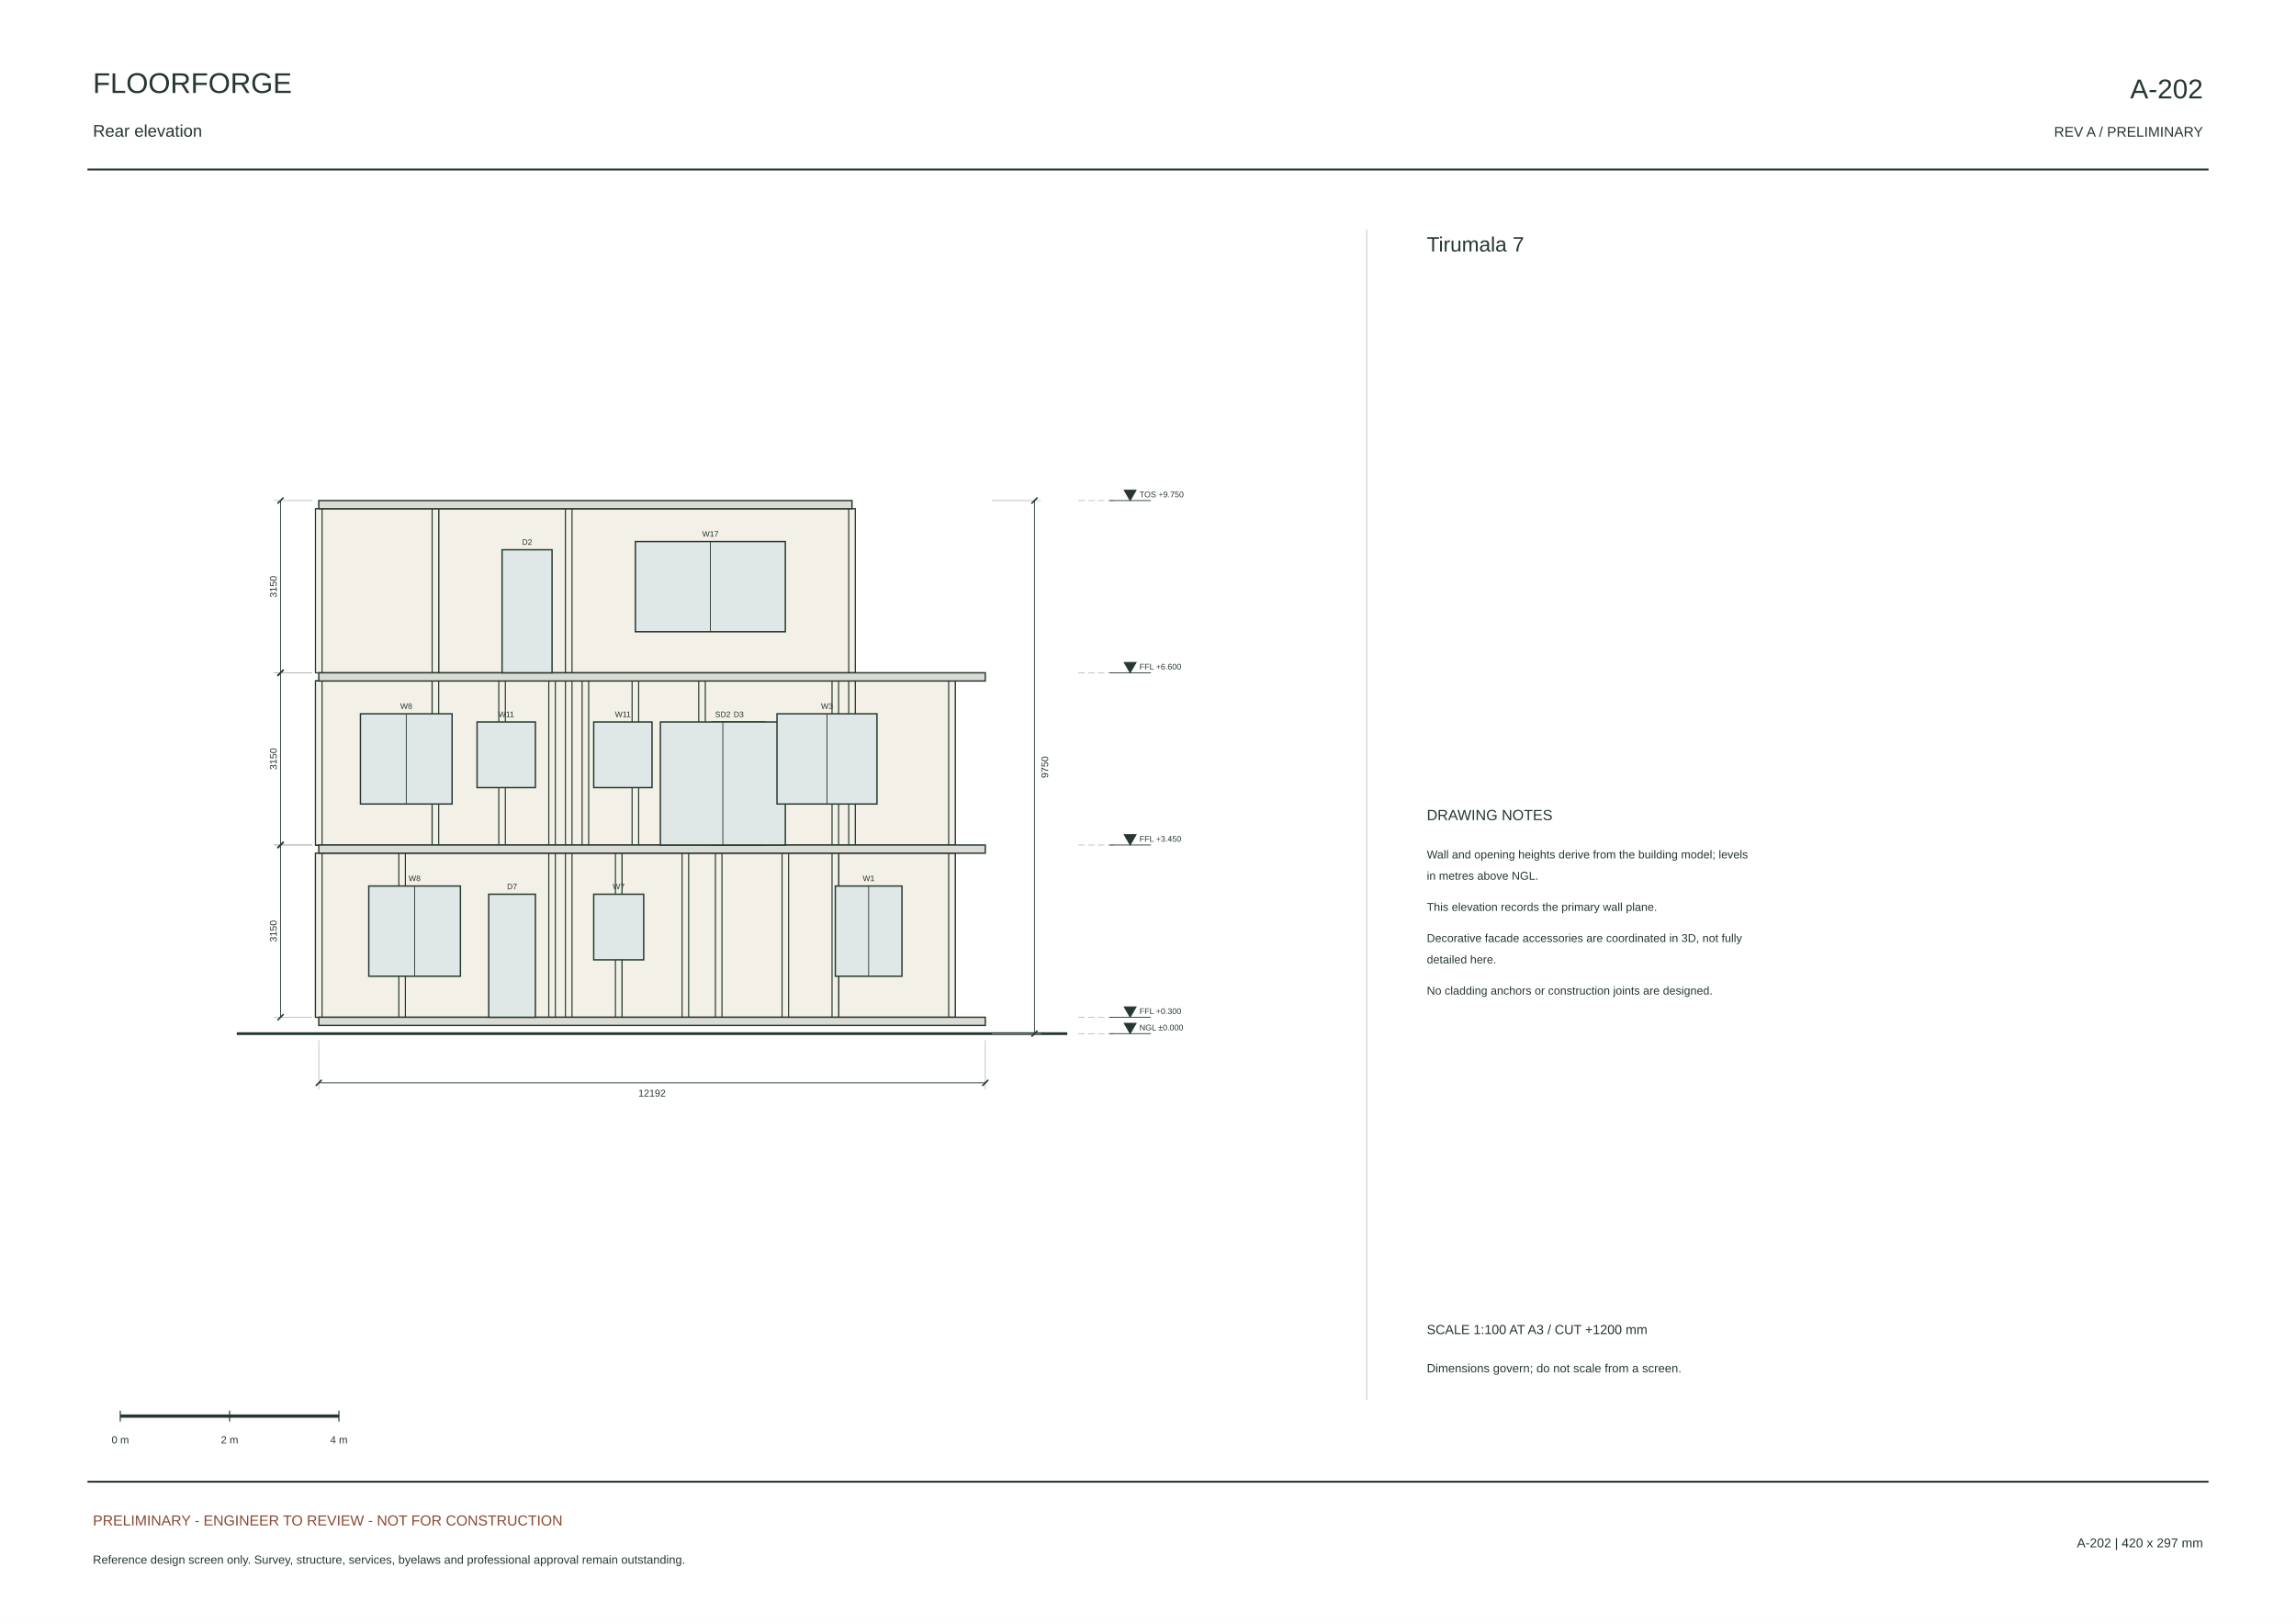
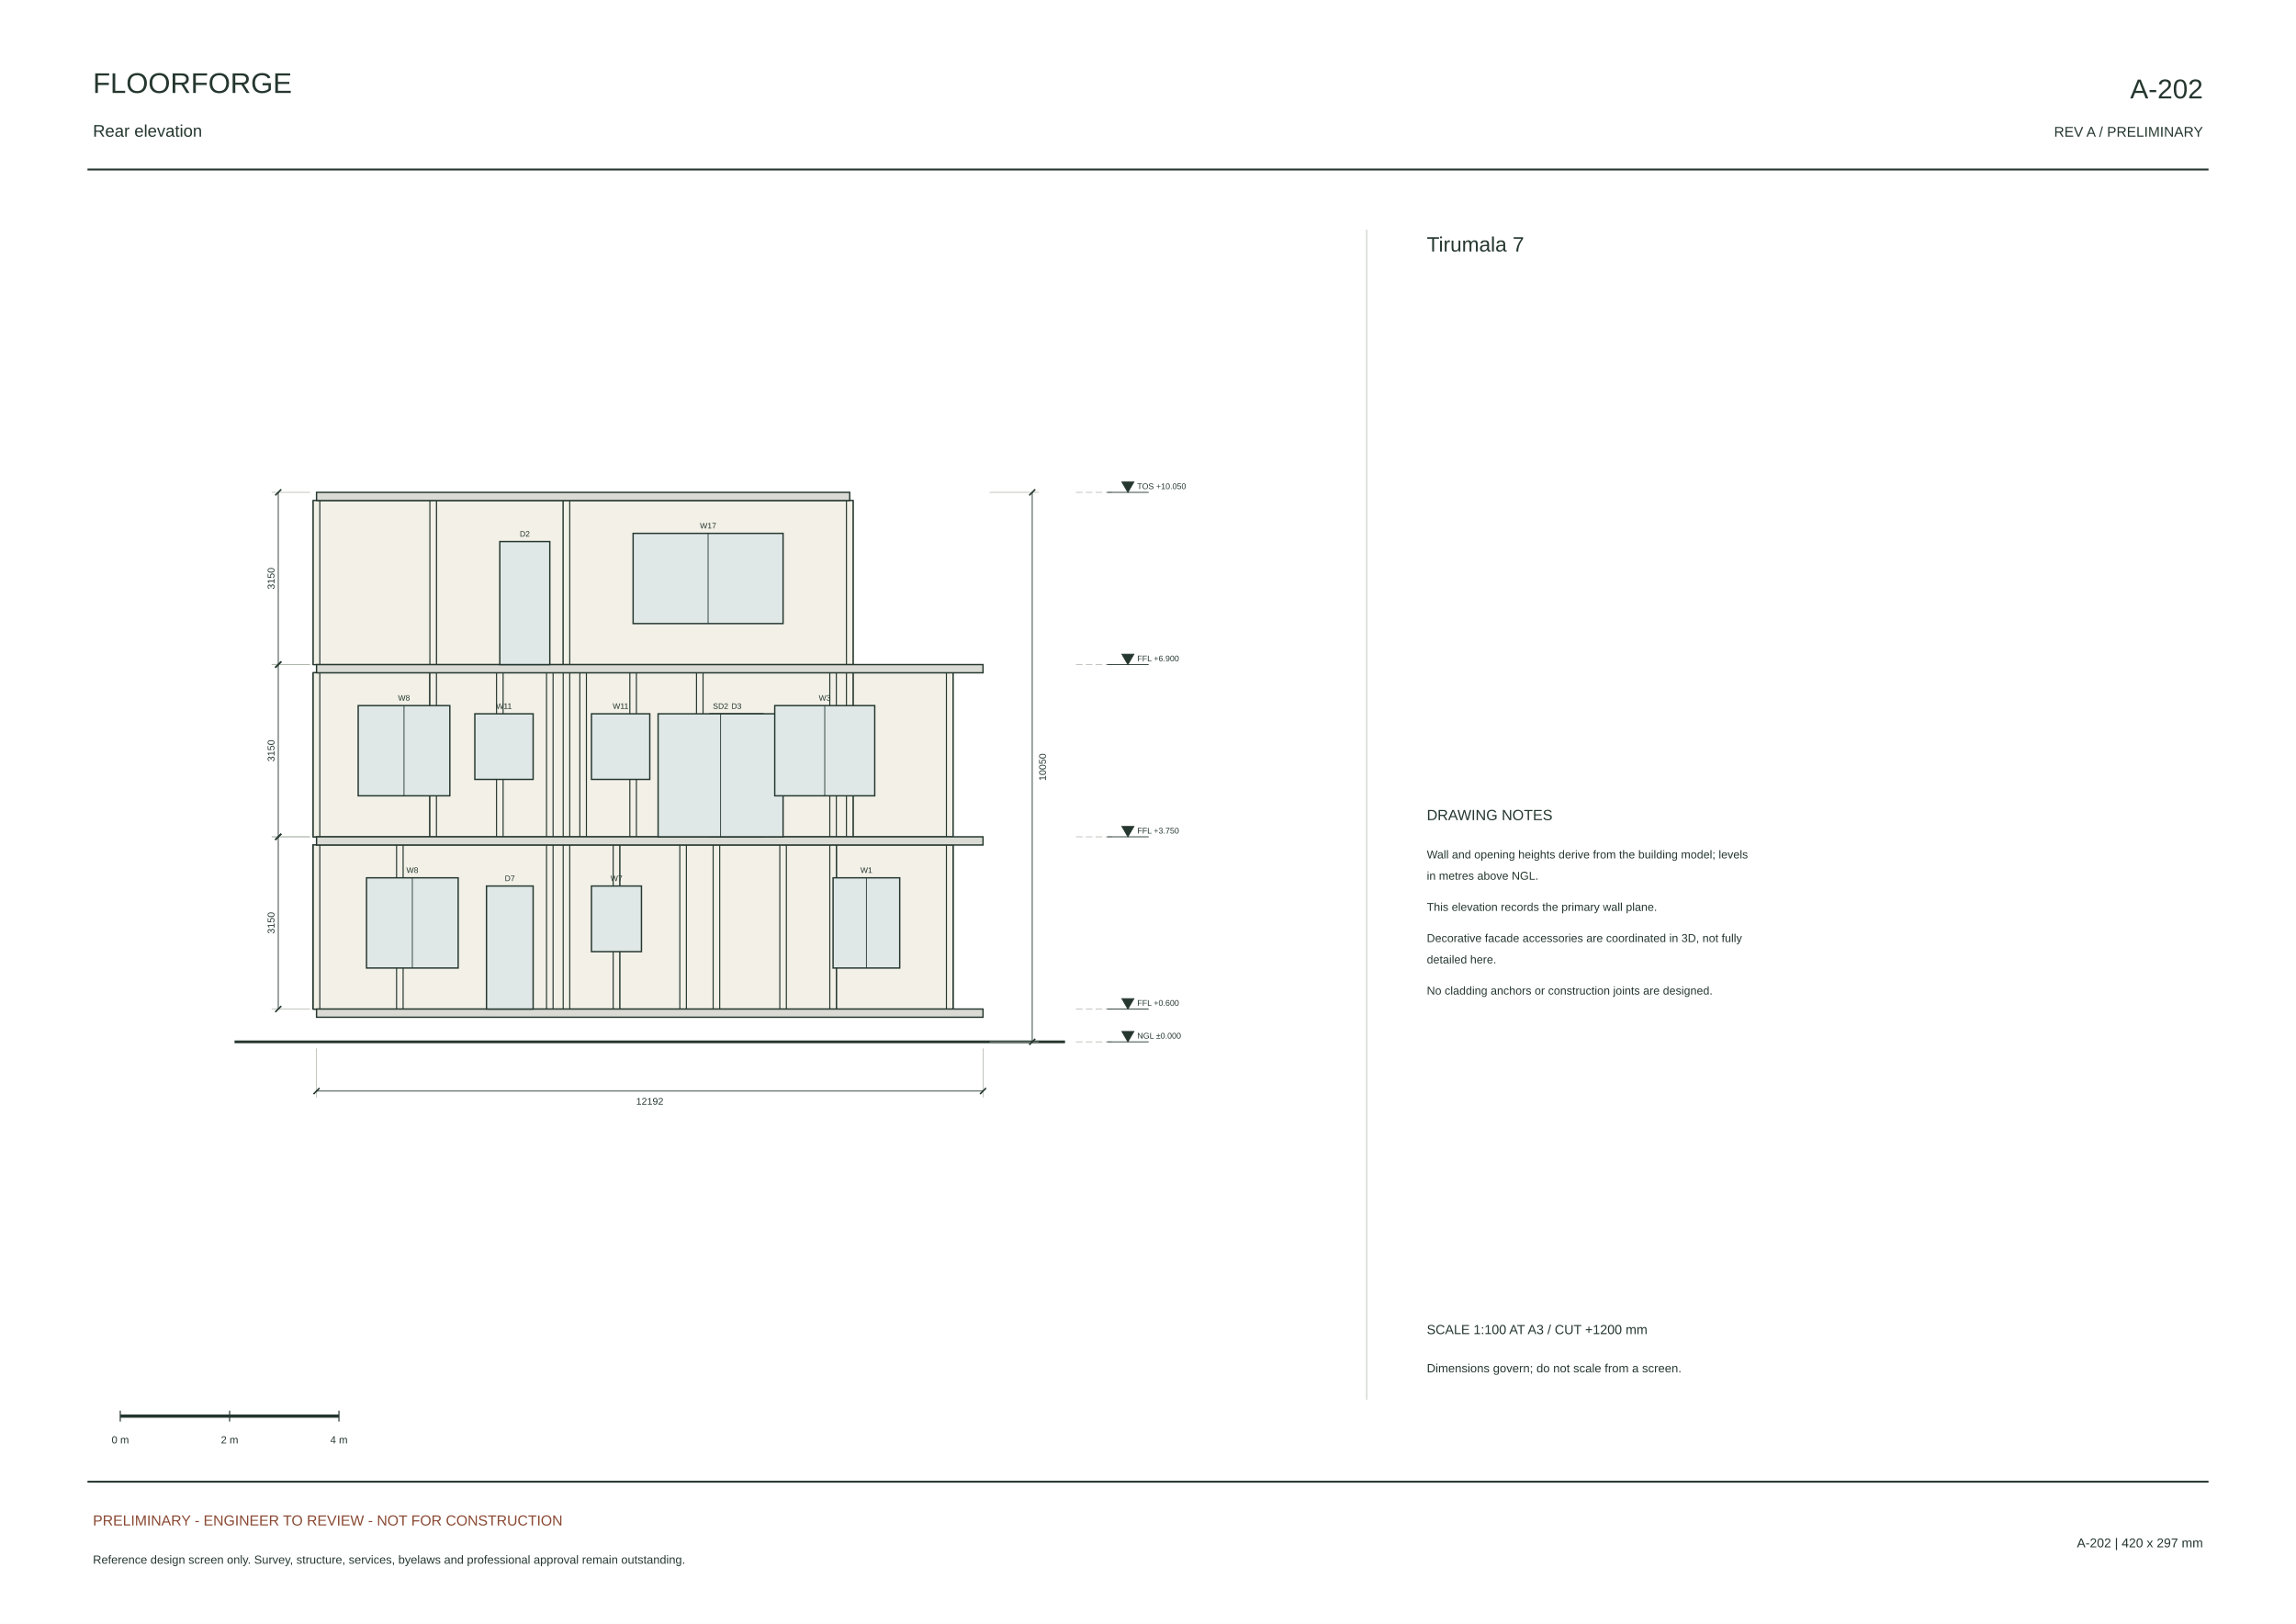
<svg xmlns="http://www.w3.org/2000/svg" width="420mm" height="297mm" viewBox="0 0 420 297">
  <rect width="420" height="297" fill="white" />
  <g font-family="Arial,Helvetica,sans-serif">
    <path d="M 16 31 H 404 M 16 271 H 404" stroke="#25372f" stroke-width=".35" />
    <text x="17" y="17" fill="#25372f" font-size="5.2" text-anchor="start">FLOORFORGE</text>
    <text x="17" y="25" fill="#25372f" font-size="3.1" text-anchor="start">Rear elevation</text>
    <text x="403" y="18" fill="#25372f" font-size="5" text-anchor="end">A-202</text>
    <text x="403" y="25" fill="#25372f" font-size="2.6" text-anchor="end">REV A / PRELIMINARY</text>
-     <polygon points="100.387,186.05 174.739,186.05 174.739,156.05 100.387,156.05" fill="#f2f0e7" stroke="#25372f" stroke-width="0.2" />
-     <polygon points="57.715,186.05 101.587,186.05 101.587,156.05 57.715,156.05" fill="#f2f0e7" stroke="#25372f" stroke-width="0.2" />
-     <polygon points="124.771,186.05 144.259,186.05 144.259,156.05 124.771,156.05" fill="#f2f0e7" stroke="#25372f" stroke-width="0.2" />
-     <polygon points="100.387,186.05 125.971,186.05 125.971,156.05 100.387,156.05" fill="#f2f0e7" stroke="#25372f" stroke-width="0.2" />
-     <polygon points="130.867,186.05 174.739,186.05 174.739,156.05 130.867,156.05" fill="#f2f0e7" stroke="#25372f" stroke-width="0.2" />
-     <polygon points="57.715,186.05 101.587,186.05 101.587,156.05 57.715,156.05" fill="#f2f0e7" stroke="#25372f" stroke-width="0.2" />
-     <polygon points="130.867,186.05 174.739,186.05 174.739,156.05 130.867,156.05" fill="#f2f0e7" stroke="#25372f" stroke-width="0.2" />
-     <polygon points="103.435,186.05 153.403,186.05 153.403,156.05 103.435,156.05" fill="#f2f0e7" stroke="#25372f" stroke-width="0.2" />
-     <polygon points="57.715,186.05 74.155,186.05 74.155,156.05 57.715,156.05" fill="#f2f0e7" stroke="#25372f" stroke-width="0.2" />
-     <polygon points="103.435,186.05 153.403,186.05 153.403,156.05 103.435,156.05" fill="#f2f0e7" stroke="#25372f" stroke-width="0.2" />
-     <polygon points="57.715,186.05 74.155,186.05 74.155,156.05 57.715,156.05" fill="#f2f0e7" stroke="#25372f" stroke-width="0.2" />
-     <polygon points="57.715,186.05 113.779,186.05 113.779,156.05 57.715,156.05" fill="#f2f0e7" stroke="#25372f" stroke-width="0.2" />
-     <polygon points="173.539,186.05 174.739,186.05 174.739,156.05 173.539,156.05" fill="#f2f0e7" stroke="#25372f" stroke-width="0.2" />
-     <polygon points="152.203,186.05 153.403,186.05 153.403,156.05 152.203,156.05" fill="#f2f0e7" stroke="#25372f" stroke-width="0.2" />
-     <polygon points="143.059,186.05 144.259,186.05 144.259,156.05 143.059,156.05" fill="#f2f0e7" stroke="#25372f" stroke-width="0.2" />
-     <polygon points="130.867,186.05 132.067,186.05 132.067,156.05 130.867,156.05" fill="#f2f0e7" stroke="#25372f" stroke-width="0.2" />
-     <polygon points="124.771,186.05 125.971,186.05 125.971,156.05 124.771,156.05" fill="#f2f0e7" stroke="#25372f" stroke-width="0.2" />
-     <polygon points="112.579,186.05 113.779,186.05 113.779,156.05 112.579,156.05" fill="#f2f0e7" stroke="#25372f" stroke-width="0.2" />
-     <polygon points="103.435,186.05 104.635,186.05 104.635,156.05 103.435,156.05" fill="#f2f0e7" stroke="#25372f" stroke-width="0.2" />
-     <polygon points="100.387,186.05 101.587,186.05 101.587,156.05 100.387,156.05" fill="#f2f0e7" stroke="#25372f" stroke-width="0.2" />
-     <polygon points="72.955,186.05 74.155,186.05 74.155,156.05 72.955,156.05" fill="#f2f0e7" stroke="#25372f" stroke-width="0.2" />
-     <polygon points="57.715,186.05 58.915,186.05 58.915,156.05 57.715,156.05" fill="#f2f0e7" stroke="#25372f" stroke-width="0.2" />
-     <polygon points="100.387,154.55 174.739,154.55 174.739,124.55 100.387,124.55" fill="#f2f0e7" stroke="#25372f" stroke-width="0.2" />
-     <polygon points="57.715,154.55 92.443,154.55 92.443,124.55 57.715,124.55" fill="#f2f0e7" stroke="#25372f" stroke-width="0.2" />
-     <polygon points="91.243,154.55 129.019,154.55 129.019,124.55 91.243,124.55" fill="#f2f0e7" stroke="#25372f" stroke-width="0.2" />
-     <polygon points="106.483,154.55 129.019,154.55 129.019,124.55 106.483,124.55" fill="#f2f0e7" stroke="#25372f" stroke-width="0.2" />
-     <polygon points="57.715,154.55 92.443,154.55 92.443,124.55 57.715,124.55" fill="#f2f0e7" stroke="#25372f" stroke-width="0.2" />
-     <polygon points="127.819,154.55 174.739,154.55 174.739,124.55 127.819,124.55" fill="#f2f0e7" stroke="#25372f" stroke-width="0.2" />
-     <polygon points="115.627,154.55 156.451,154.55 156.451,124.55 115.627,124.55" fill="#f2f0e7" stroke="#25372f" stroke-width="0.2" />
-     <polygon points="57.715,154.55 80.251,154.55 80.251,124.55 57.715,124.55" fill="#f2f0e7" stroke="#25372f" stroke-width="0.2" />
-     <polygon points="79.051,154.55 104.635,154.55 104.635,124.55 79.051,124.55" fill="#f2f0e7" stroke="#25372f" stroke-width="0.2" />
-     <polygon points="79.051,154.55 156.451,154.55 156.451,124.55 79.051,124.55" fill="#f2f0e7" stroke="#25372f" stroke-width="0.2" />
-     <polygon points="173.539,154.55 174.739,154.55 174.739,124.55 173.539,124.55" fill="#f2f0e7" stroke="#25372f" stroke-width="0.2" />
-     <polygon points="155.251,154.55 156.451,154.55 156.451,124.55 155.251,124.55" fill="#f2f0e7" stroke="#25372f" stroke-width="0.2" />
-     <polygon points="152.203,154.55 153.403,154.55 153.403,124.55 152.203,124.55" fill="#f2f0e7" stroke="#25372f" stroke-width="0.2" />
-     <polygon points="127.819,154.55 129.019,154.55 129.019,124.55 127.819,124.55" fill="#f2f0e7" stroke="#25372f" stroke-width="0.2" />
-     <polygon points="115.627,154.55 116.827,154.55 116.827,124.55 115.627,124.55" fill="#f2f0e7" stroke="#25372f" stroke-width="0.2" />
-     <polygon points="106.483,154.55 107.683,154.55 107.683,124.55 106.483,124.55" fill="#f2f0e7" stroke="#25372f" stroke-width="0.2" />
-     <polygon points="103.435,154.55 104.635,154.55 104.635,124.55 103.435,124.55" fill="#f2f0e7" stroke="#25372f" stroke-width="0.2" />
-     <polygon points="100.387,154.55 101.587,154.55 101.587,124.55 100.387,124.55" fill="#f2f0e7" stroke="#25372f" stroke-width="0.2" />
-     <polygon points="91.243,154.55 92.443,154.55 92.443,124.55 91.243,124.55" fill="#f2f0e7" stroke="#25372f" stroke-width="0.2" />
-     <polygon points="79.051,154.55 80.251,154.55 80.251,124.55 79.051,124.55" fill="#f2f0e7" stroke="#25372f" stroke-width="0.2" />
-     <polygon points="57.715,154.55 58.915,154.55 58.915,124.55 57.715,124.55" fill="#f2f0e7" stroke="#25372f" stroke-width="0.2" />
-     <polygon points="103.435,123.05 156.451,123.05 156.451,93.05 103.435,93.05" fill="#f2f0e7" stroke="#25372f" stroke-width="0.2" />
-     <polygon points="57.715,123.05 104.635,123.05 104.635,93.05 57.715,93.05" fill="#f2f0e7" stroke="#25372f" stroke-width="0.2" />
-     <polygon points="79.051,123.05 104.635,123.05 104.635,93.05 79.051,93.05" fill="#f2f0e7" stroke="#25372f" stroke-width="0.2" />
-     <polygon points="103.435,123.05 156.451,123.05 156.451,93.05 103.435,93.05" fill="#f2f0e7" stroke="#25372f" stroke-width="0.2" />
-     <polygon points="57.715,123.05 80.251,123.05 80.251,93.05 57.715,93.05" fill="#f2f0e7" stroke="#25372f" stroke-width="0.2" />
-     <polygon points="155.251,123.05 156.451,123.05 156.451,93.05 155.251,93.05" fill="#f2f0e7" stroke="#25372f" stroke-width="0.2" />
-     <polygon points="103.435,123.05 104.635,123.05 104.635,93.05 103.435,93.05" fill="#f2f0e7" stroke="#25372f" stroke-width="0.2" />
-     <polygon points="79.051,123.05 80.251,123.05 80.251,93.05 79.051,93.05" fill="#f2f0e7" stroke="#25372f" stroke-width="0.2" />
-     <polygon points="57.715,123.05 58.915,123.05 58.915,93.05 57.715,93.05" fill="#f2f0e7" stroke="#25372f" stroke-width="0.2" />
-     <polygon points="58.315,187.55 180.235,187.55 180.235,186.05 58.315,186.05" fill="#dadbd4" stroke="#25372f" stroke-width="0.25" />
-     <polygon points="58.315,156.05 180.235,156.05 180.235,154.55 58.315,154.55" fill="#dadbd4" stroke="#25372f" stroke-width="0.25" />
-     <polygon points="58.315,124.55 180.235,124.55 180.235,123.05 58.315,123.05" fill="#dadbd4" stroke="#25372f" stroke-width="0.25" />
-     <polygon points="58.315,93.05 155.851,93.05 155.851,91.55 58.315,91.55" fill="#dadbd4" stroke="#25372f" stroke-width="0.25" />
-     <path d="M 43.315 189.05 L 195.235 189.05" fill="none" stroke="#25372f" stroke-width="0.5" />
-     <polygon points="89.405,186.05 97.939,186.05 97.939,163.55 89.405,163.55" fill="#dfe8e7" stroke="#25372f" stroke-width="0.25" />
-     <text x="93.672" y="162.65" fill="#25372f" font-size="1.45" text-anchor="middle">D7</text>
-     <polygon points="152.803,178.55 164.995,178.55 164.995,162.05 152.803,162.05" fill="#dfe8e7" stroke="#25372f" stroke-width="0.25" />
-     <path d="M 158.899 178.55 L 158.899 162.05" fill="none" stroke="#25372f" stroke-width="0.15" />
-     <text x="158.899" y="161.15" fill="#25372f" font-size="1.45" text-anchor="middle">W1</text>
-     <polygon points="108.607,175.55 117.751,175.55 117.751,163.55 108.607,163.55" fill="#dfe8e7" stroke="#25372f" stroke-width="0.25" />
-     <text x="113.179" y="162.65" fill="#25372f" font-size="1.45" text-anchor="middle">W7</text>
-     <polygon points="67.459,178.55 84.223,178.55 84.223,162.05 67.459,162.05" fill="#dfe8e7" stroke="#25372f" stroke-width="0.25" />
-     <path d="M 75.841 178.55 L 75.841 162.05" fill="none" stroke="#25372f" stroke-width="0.15" />
-     <text x="75.841" y="161.15" fill="#25372f" font-size="1.45" text-anchor="middle">W8</text>
-     <polygon points="130.248,154.55 140.001,154.55 140.001,132.05 130.248,132.05" fill="#dfe8e7" stroke="#25372f" stroke-width="0.25" />
-     <text x="135.125" y="131.15" fill="#25372f" font-size="1.45" text-anchor="middle">D3</text>
-     <polygon points="120.799,154.55 143.659,154.55 143.659,132.05 120.799,132.05" fill="#dfe8e7" stroke="#25372f" stroke-width="0.25" />
-     <path d="M 132.229 154.55 L 132.229 132.05" fill="none" stroke="#25372f" stroke-width="0.15" />
-     <text x="132.229" y="131.15" fill="#25372f" font-size="1.45" text-anchor="middle">SD2</text>
-     <polygon points="142.135,147.05 160.423,147.05 160.423,130.55 142.135,130.55" fill="#dfe8e7" stroke="#25372f" stroke-width="0.25" />
-     <path d="M 151.279 147.05 L 151.279 130.55" fill="none" stroke="#25372f" stroke-width="0.15" />
-     <text x="151.279" y="129.65" fill="#25372f" font-size="1.45" text-anchor="middle">W3</text>
-     <polygon points="108.607,144.05 119.275,144.05 119.275,132.05 108.607,132.05" fill="#dfe8e7" stroke="#25372f" stroke-width="0.25" />
-     <text x="113.941" y="131.15" fill="#25372f" font-size="1.45" text-anchor="middle">W11</text>
-     <polygon points="87.271,144.05 97.939,144.05 97.939,132.05 87.271,132.05" fill="#dfe8e7" stroke="#25372f" stroke-width="0.25" />
-     <text x="92.605" y="131.15" fill="#25372f" font-size="1.45" text-anchor="middle">W11</text>
-     <polygon points="65.935,147.05 82.699,147.05 82.699,130.55 65.935,130.55" fill="#dfe8e7" stroke="#25372f" stroke-width="0.25" />
-     <path d="M 74.317 147.05 L 74.317 130.55" fill="none" stroke="#25372f" stroke-width="0.15" />
-     <text x="74.317" y="129.65" fill="#25372f" font-size="1.45" text-anchor="middle">W8</text>
-     <polygon points="91.843,123.05 100.987,123.05 100.987,100.55 91.843,100.55" fill="#dfe8e7" stroke="#25372f" stroke-width="0.25" />
-     <text x="96.415" y="99.65" fill="#25372f" font-size="1.45" text-anchor="middle">D2</text>
-     <polygon points="116.227,115.55 143.659,115.55 143.659,99.05 116.227,99.05" fill="#dfe8e7" stroke="#25372f" stroke-width="0.25" />
-     <path d="M 129.943 115.55 L 129.943 99.05" fill="none" stroke="#25372f" stroke-width="0.15" />
-     <text x="129.943" y="98.15" fill="#25372f" font-size="1.45" text-anchor="middle">W17</text>
-     <path d="M 58.315 190.25 L 58.315 199.25" fill="none" stroke="#a8afa4" stroke-width="0.12" />
-     <path d="M 180.235 190.25 L 180.235 199.25" fill="none" stroke="#a8afa4" stroke-width="0.12" />
-     <path d="M 58.315 198.05 L 180.235 198.05" fill="none" stroke="#25372f" stroke-width="0.15" />
-     <path d="M 57.765 198.6 L 58.865 197.5" fill="none" stroke="#25372f" stroke-width="0.28" />
-     <path d="M 179.685 198.6 L 180.785 197.5" fill="none" stroke="#25372f" stroke-width="0.28" />
-     <text x="119.275" y="200.55" fill="#25372f" font-size="1.8" text-anchor="middle">12192</text>
-     <path d="M 181.435 189.05 L 190.435 189.05" fill="none" stroke="#a8afa4" stroke-width="0.12" />
-     <path d="M 181.435 91.55 L 190.435 91.55" fill="none" stroke="#a8afa4" stroke-width="0.12" />
-     <path d="M 189.235 189.05 L 189.235 91.55" fill="none" stroke="#25372f" stroke-width="0.15" />
-     <path d="M 188.685 189.6 L 189.785 188.5" fill="none" stroke="#25372f" stroke-width="0.28" />
-     <path d="M 188.685 92.1 L 189.785 91" fill="none" stroke="#25372f" stroke-width="0.28" />
-     <text x="191.735" y="140.3" fill="#25372f" font-size="1.8" text-anchor="middle" transform="rotate(-90.0 191.735 140.3)">9750</text>
-     <path d="M 57.115 186.05 L 50.115 186.05" fill="none" stroke="#a8afa4" stroke-width="0.12" />
-     <path d="M 57.115 154.55 L 50.115 154.55" fill="none" stroke="#a8afa4" stroke-width="0.12" />
-     <path d="M 51.315 186.05 L 51.315 154.55" fill="none" stroke="#25372f" stroke-width="0.15" />
-     <path d="M 50.765 186.6 L 51.865 185.5" fill="none" stroke="#25372f" stroke-width="0.28" />
-     <path d="M 50.765 155.1 L 51.865 154" fill="none" stroke="#25372f" stroke-width="0.28" />
-     <text x="50.615" y="170.3" fill="#25372f" font-size="1.8" text-anchor="middle" transform="rotate(-90.0 50.615 170.3)">3150</text>
-     <path d="M 57.115 154.55 L 50.115 154.55" fill="none" stroke="#a8afa4" stroke-width="0.12" />
-     <path d="M 57.115 123.05 L 50.115 123.05" fill="none" stroke="#a8afa4" stroke-width="0.12" />
-     <path d="M 51.315 154.55 L 51.315 123.05" fill="none" stroke="#25372f" stroke-width="0.15" />
-     <path d="M 50.765 155.1 L 51.865 154" fill="none" stroke="#25372f" stroke-width="0.28" />
-     <path d="M 50.765 123.6 L 51.865 122.5" fill="none" stroke="#25372f" stroke-width="0.28" />
-     <text x="50.615" y="138.8" fill="#25372f" font-size="1.8" text-anchor="middle" transform="rotate(-90.0 50.615 138.8)">3150</text>
-     <path d="M 57.115 123.05 L 50.115 123.05" fill="none" stroke="#a8afa4" stroke-width="0.12" />
-     <path d="M 57.115 91.55 L 50.115 91.55" fill="none" stroke="#a8afa4" stroke-width="0.12" />
-     <path d="M 51.315 123.05 L 51.315 91.55" fill="none" stroke="#25372f" stroke-width="0.15" />
-     <path d="M 50.765 123.6 L 51.865 122.5" fill="none" stroke="#25372f" stroke-width="0.28" />
-     <path d="M 50.765 92.1 L 51.865 91" fill="none" stroke="#25372f" stroke-width="0.28" />
-     <text x="50.615" y="107.3" fill="#25372f" font-size="1.8" text-anchor="middle" transform="rotate(-90.0 50.615 107.3)">3150</text>
-     <path d="M 197.235 189.05 L 204.235 189.05" fill="none" stroke="#a8afa4" stroke-width="0.12" stroke-dasharray="1.2 .6" />
-     <polygon points="205.635,187.15 207.835,187.15 206.735,189.05" fill="#25372f" stroke="#25372f" stroke-width="0.15" />
-     <path d="M 202.935 189.05 L 210.535 189.05" fill="none" stroke="#25372f" stroke-width="0.15" />
-     <text x="208.435" y="188.45" fill="#25372f" font-size="1.5" text-anchor="start">NGL ±0.000</text>
-     <path d="M 197.235 186.05 L 204.235 186.05" fill="none" stroke="#a8afa4" stroke-width="0.12" stroke-dasharray="1.2 .6" />
-     <polygon points="205.635,184.15 207.835,184.15 206.735,186.05" fill="#25372f" stroke="#25372f" stroke-width="0.15" />
-     <path d="M 202.935 186.05 L 210.535 186.05" fill="none" stroke="#25372f" stroke-width="0.15" />
-     <text x="208.435" y="185.45" fill="#25372f" font-size="1.5" text-anchor="start">FFL +0.300</text>
-     <path d="M 197.235 154.55 L 204.235 154.55" fill="none" stroke="#a8afa4" stroke-width="0.12" stroke-dasharray="1.2 .6" />
-     <polygon points="205.635,152.65 207.835,152.65 206.735,154.55" fill="#25372f" stroke="#25372f" stroke-width="0.15" />
-     <path d="M 202.935 154.55 L 210.535 154.55" fill="none" stroke="#25372f" stroke-width="0.15" />
-     <text x="208.435" y="153.95" fill="#25372f" font-size="1.5" text-anchor="start">FFL +3.450</text>
-     <path d="M 197.235 123.05 L 204.235 123.05" fill="none" stroke="#a8afa4" stroke-width="0.12" stroke-dasharray="1.2 .6" />
-     <polygon points="205.635,121.15 207.835,121.15 206.735,123.05" fill="#25372f" stroke="#25372f" stroke-width="0.15" />
-     <path d="M 202.935 123.05 L 210.535 123.05" fill="none" stroke="#25372f" stroke-width="0.15" />
-     <text x="208.435" y="122.45" fill="#25372f" font-size="1.5" text-anchor="start">FFL +6.600</text>
-     <path d="M 197.235 91.55 L 204.235 91.55" fill="none" stroke="#a8afa4" stroke-width="0.12" stroke-dasharray="1.2 .6" />
-     <polygon points="205.635,89.65 207.835,89.65 206.735,91.55" fill="#25372f" stroke="#25372f" stroke-width="0.15" />
-     <path d="M 202.935 91.55 L 210.535 91.55" fill="none" stroke="#25372f" stroke-width="0.15" />
-     <text x="208.435" y="90.95" fill="#25372f" font-size="1.5" text-anchor="start">TOS +9.750</text>
+     <polygon points="99.975,184.55 174.327,184.55 174.327,154.55 99.975,154.55" fill="#f2f0e7" stroke="#25372f" stroke-width="0.2" />
+     <polygon points="57.303,184.55 101.174,184.55 101.174,154.55 57.303,154.55" fill="#f2f0e7" stroke="#25372f" stroke-width="0.2" />
+     <polygon points="124.359,184.55 143.846,184.55 143.846,154.55 124.359,154.55" fill="#f2f0e7" stroke="#25372f" stroke-width="0.2" />
+     <polygon points="99.975,184.55 125.558,184.55 125.558,154.55 99.975,154.55" fill="#f2f0e7" stroke="#25372f" stroke-width="0.2" />
+     <polygon points="130.454,184.55 174.327,184.55 174.327,154.55 130.454,154.55" fill="#f2f0e7" stroke="#25372f" stroke-width="0.2" />
+     <polygon points="57.303,184.55 101.174,184.55 101.174,154.55 57.303,154.55" fill="#f2f0e7" stroke="#25372f" stroke-width="0.2" />
+     <polygon points="130.454,184.55 174.327,184.55 174.327,154.55 130.454,154.55" fill="#f2f0e7" stroke="#25372f" stroke-width="0.2" />
+     <polygon points="103.022,184.55 152.99,184.55 152.99,154.55 103.022,154.55" fill="#f2f0e7" stroke="#25372f" stroke-width="0.2" />
+     <polygon points="57.303,184.55 73.743,184.55 73.743,154.55 57.303,154.55" fill="#f2f0e7" stroke="#25372f" stroke-width="0.2" />
+     <polygon points="103.022,184.55 152.99,184.55 152.99,154.55 103.022,154.55" fill="#f2f0e7" stroke="#25372f" stroke-width="0.2" />
+     <polygon points="57.303,184.55 73.743,184.55 73.743,154.55 57.303,154.55" fill="#f2f0e7" stroke="#25372f" stroke-width="0.2" />
+     <polygon points="57.303,184.55 113.367,184.55 113.367,154.55 57.303,154.55" fill="#f2f0e7" stroke="#25372f" stroke-width="0.2" />
+     <polygon points="173.126,184.55 174.327,184.55 174.327,154.55 173.126,154.55" fill="#f2f0e7" stroke="#25372f" stroke-width="0.2" />
+     <polygon points="151.791,184.55 152.99,184.55 152.99,154.55 151.791,154.55" fill="#f2f0e7" stroke="#25372f" stroke-width="0.2" />
+     <polygon points="142.647,184.55 143.846,184.55 143.846,154.55 142.647,154.55" fill="#f2f0e7" stroke="#25372f" stroke-width="0.2" />
+     <polygon points="130.454,184.55 131.655,184.55 131.655,154.55 130.454,154.55" fill="#f2f0e7" stroke="#25372f" stroke-width="0.2" />
+     <polygon points="124.359,184.55 125.558,184.55 125.558,154.55 124.359,154.55" fill="#f2f0e7" stroke="#25372f" stroke-width="0.2" />
+     <polygon points="112.166,184.55 113.367,184.55 113.367,154.55 112.166,154.55" fill="#f2f0e7" stroke="#25372f" stroke-width="0.2" />
+     <polygon points="103.022,184.55 104.222,184.55 104.222,154.55 103.022,154.55" fill="#f2f0e7" stroke="#25372f" stroke-width="0.2" />
+     <polygon points="99.975,184.55 101.174,184.55 101.174,154.55 99.975,154.55" fill="#f2f0e7" stroke="#25372f" stroke-width="0.2" />
+     <polygon points="72.543,184.55 73.743,184.55 73.743,154.55 72.543,154.55" fill="#f2f0e7" stroke="#25372f" stroke-width="0.2" />
+     <polygon points="57.303,184.55 58.502,184.55 58.502,154.55 57.303,154.55" fill="#f2f0e7" stroke="#25372f" stroke-width="0.2" />
+     <polygon points="99.975,153.05 174.327,153.05 174.327,123.05 99.975,123.05" fill="#f2f0e7" stroke="#25372f" stroke-width="0.2" />
+     <polygon points="57.303,153.05 92.031,153.05 92.031,123.05 57.303,123.05" fill="#f2f0e7" stroke="#25372f" stroke-width="0.2" />
+     <polygon points="90.831,153.05 128.607,153.05 128.607,123.05 90.831,123.05" fill="#f2f0e7" stroke="#25372f" stroke-width="0.2" />
+     <polygon points="106.07,153.05 128.607,153.05 128.607,123.05 106.07,123.05" fill="#f2f0e7" stroke="#25372f" stroke-width="0.2" />
+     <polygon points="57.303,153.05 92.031,153.05 92.031,123.05 57.303,123.05" fill="#f2f0e7" stroke="#25372f" stroke-width="0.2" />
+     <polygon points="127.406,153.05 174.327,153.05 174.327,123.05 127.406,123.05" fill="#f2f0e7" stroke="#25372f" stroke-width="0.2" />
+     <polygon points="115.215,153.05 156.038,153.05 156.038,123.05 115.215,123.05" fill="#f2f0e7" stroke="#25372f" stroke-width="0.2" />
+     <polygon points="57.303,153.05 79.838,153.05 79.838,123.05 57.303,123.05" fill="#f2f0e7" stroke="#25372f" stroke-width="0.2" />
+     <polygon points="78.638,153.05 104.222,153.05 104.222,123.05 78.638,123.05" fill="#f2f0e7" stroke="#25372f" stroke-width="0.2" />
+     <polygon points="78.638,153.05 156.038,153.05 156.038,123.05 78.638,123.05" fill="#f2f0e7" stroke="#25372f" stroke-width="0.2" />
+     <polygon points="173.126,153.05 174.327,153.05 174.327,123.05 173.126,123.05" fill="#f2f0e7" stroke="#25372f" stroke-width="0.2" />
+     <polygon points="154.839,153.05 156.038,153.05 156.038,123.05 154.839,123.05" fill="#f2f0e7" stroke="#25372f" stroke-width="0.2" />
+     <polygon points="151.791,153.05 152.99,153.05 152.99,123.05 151.791,123.05" fill="#f2f0e7" stroke="#25372f" stroke-width="0.2" />
+     <polygon points="127.406,153.05 128.607,153.05 128.607,123.05 127.406,123.05" fill="#f2f0e7" stroke="#25372f" stroke-width="0.2" />
+     <polygon points="115.215,153.05 116.415,153.05 116.415,123.05 115.215,123.05" fill="#f2f0e7" stroke="#25372f" stroke-width="0.2" />
+     <polygon points="106.07,153.05 107.27,153.05 107.27,123.05 106.07,123.05" fill="#f2f0e7" stroke="#25372f" stroke-width="0.2" />
+     <polygon points="103.022,153.05 104.222,153.05 104.222,123.05 103.022,123.05" fill="#f2f0e7" stroke="#25372f" stroke-width="0.2" />
+     <polygon points="99.975,153.05 101.174,153.05 101.174,123.05 99.975,123.05" fill="#f2f0e7" stroke="#25372f" stroke-width="0.2" />
+     <polygon points="90.831,153.05 92.031,153.05 92.031,123.05 90.831,123.05" fill="#f2f0e7" stroke="#25372f" stroke-width="0.2" />
+     <polygon points="78.638,153.05 79.838,153.05 79.838,123.05 78.638,123.05" fill="#f2f0e7" stroke="#25372f" stroke-width="0.2" />
+     <polygon points="57.303,153.05 58.502,153.05 58.502,123.05 57.303,123.05" fill="#f2f0e7" stroke="#25372f" stroke-width="0.2" />
+     <polygon points="103.022,121.55 156.038,121.55 156.038,91.55 103.022,91.55" fill="#f2f0e7" stroke="#25372f" stroke-width="0.2" />
+     <polygon points="57.303,121.55 104.222,121.55 104.222,91.55 57.303,91.55" fill="#f2f0e7" stroke="#25372f" stroke-width="0.2" />
+     <polygon points="78.638,121.55 104.222,121.55 104.222,91.55 78.638,91.55" fill="#f2f0e7" stroke="#25372f" stroke-width="0.2" />
+     <polygon points="103.022,121.55 156.038,121.55 156.038,91.55 103.022,91.55" fill="#f2f0e7" stroke="#25372f" stroke-width="0.2" />
+     <polygon points="57.303,121.55 79.838,121.55 79.838,91.55 57.303,91.55" fill="#f2f0e7" stroke="#25372f" stroke-width="0.2" />
+     <polygon points="154.839,121.55 156.038,121.55 156.038,91.55 154.839,91.55" fill="#f2f0e7" stroke="#25372f" stroke-width="0.2" />
+     <polygon points="103.022,121.55 104.222,121.55 104.222,91.55 103.022,91.55" fill="#f2f0e7" stroke="#25372f" stroke-width="0.2" />
+     <polygon points="78.638,121.55 79.838,121.55 79.838,91.55 78.638,91.55" fill="#f2f0e7" stroke="#25372f" stroke-width="0.2" />
+     <polygon points="57.303,121.55 58.502,121.55 58.502,91.55 57.303,91.55" fill="#f2f0e7" stroke="#25372f" stroke-width="0.2" />
+     <polygon points="57.903,186.05 179.822,186.05 179.822,184.55 57.903,184.55" fill="#dadbd4" stroke="#25372f" stroke-width="0.25" />
+     <polygon points="57.903,154.55 179.822,154.55 179.822,153.05 57.903,153.05" fill="#dadbd4" stroke="#25372f" stroke-width="0.25" />
+     <polygon points="57.903,123.05 179.822,123.05 179.822,121.55 57.903,121.55" fill="#dadbd4" stroke="#25372f" stroke-width="0.25" />
+     <polygon points="57.903,91.55 155.439,91.55 155.439,90.05 57.903,90.05" fill="#dadbd4" stroke="#25372f" stroke-width="0.25" />
+     <path d="M 42.903 190.55 L 194.822 190.55" fill="none" stroke="#25372f" stroke-width="0.5" />
+     <polygon points="88.992,184.55 97.526,184.55 97.526,162.05 88.992,162.05" fill="#dfe8e7" stroke="#25372f" stroke-width="0.25" />
+     <text x="93.259" y="161.15" fill="#25372f" font-size="1.45" text-anchor="middle">D7</text>
+     <polygon points="152.391,177.05 164.583,177.05 164.583,160.55 152.391,160.55" fill="#dfe8e7" stroke="#25372f" stroke-width="0.25" />
+     <path d="M 158.487 177.05 L 158.487 160.55" fill="none" stroke="#25372f" stroke-width="0.15" />
+     <text x="158.487" y="159.65" fill="#25372f" font-size="1.45" text-anchor="middle">W1</text>
+     <polygon points="108.195,174.05 117.338,174.05 117.338,162.05 108.195,162.05" fill="#dfe8e7" stroke="#25372f" stroke-width="0.25" />
+     <text x="112.766" y="161.15" fill="#25372f" font-size="1.45" text-anchor="middle">W7</text>
+     <polygon points="67.046,177.05 83.811,177.05 83.811,160.55 67.046,160.55" fill="#dfe8e7" stroke="#25372f" stroke-width="0.25" />
+     <path d="M 75.428 177.05 L 75.428 160.55" fill="none" stroke="#25372f" stroke-width="0.15" />
+     <text x="75.428" y="159.65" fill="#25372f" font-size="1.45" text-anchor="middle">W8</text>
+     <polygon points="129.835,153.05 139.589,153.05 139.589,130.55 129.835,130.55" fill="#dfe8e7" stroke="#25372f" stroke-width="0.25" />
+     <text x="134.712" y="129.65" fill="#25372f" font-size="1.45" text-anchor="middle">D3</text>
+     <polygon points="120.386,153.05 143.246,153.05 143.246,130.55 120.386,130.55" fill="#dfe8e7" stroke="#25372f" stroke-width="0.25" />
+     <path d="M 131.816 153.05 L 131.816 130.55" fill="none" stroke="#25372f" stroke-width="0.15" />
+     <text x="131.816" y="129.65" fill="#25372f" font-size="1.45" text-anchor="middle">SD2</text>
+     <polygon points="141.722,145.55 160.011,145.55 160.011,129.05 141.722,129.05" fill="#dfe8e7" stroke="#25372f" stroke-width="0.25" />
+     <path d="M 150.867 145.55 L 150.867 129.05" fill="none" stroke="#25372f" stroke-width="0.15" />
+     <text x="150.867" y="128.15" fill="#25372f" font-size="1.45" text-anchor="middle">W3</text>
+     <polygon points="108.195,142.55 118.862,142.55 118.862,130.55 108.195,130.55" fill="#dfe8e7" stroke="#25372f" stroke-width="0.25" />
+     <text x="113.528" y="129.65" fill="#25372f" font-size="1.45" text-anchor="middle">W11</text>
+     <polygon points="86.859,142.55 97.526,142.55 97.526,130.55 86.859,130.55" fill="#dfe8e7" stroke="#25372f" stroke-width="0.25" />
+     <text x="92.192" y="129.65" fill="#25372f" font-size="1.45" text-anchor="middle">W11</text>
+     <polygon points="65.522,145.55 82.287,145.55 82.287,129.05 65.522,129.05" fill="#dfe8e7" stroke="#25372f" stroke-width="0.25" />
+     <path d="M 73.904 145.55 L 73.904 129.05" fill="none" stroke="#25372f" stroke-width="0.15" />
+     <text x="73.904" y="128.15" fill="#25372f" font-size="1.45" text-anchor="middle">W8</text>
+     <polygon points="91.43,121.55 100.575,121.55 100.575,99.05 91.43,99.05" fill="#dfe8e7" stroke="#25372f" stroke-width="0.25" />
+     <text x="96.002" y="98.15" fill="#25372f" font-size="1.45" text-anchor="middle">D2</text>
+     <polygon points="115.814,114.05 143.246,114.05 143.246,97.55 115.814,97.55" fill="#dfe8e7" stroke="#25372f" stroke-width="0.25" />
+     <path d="M 129.53 114.05 L 129.53 97.55" fill="none" stroke="#25372f" stroke-width="0.15" />
+     <text x="129.53" y="96.65" fill="#25372f" font-size="1.45" text-anchor="middle">W17</text>
+     <path d="M 57.903 191.75 L 57.903 200.75" fill="none" stroke="#a8afa4" stroke-width="0.12" />
+     <path d="M 179.822 191.75 L 179.822 200.75" fill="none" stroke="#a8afa4" stroke-width="0.12" />
+     <path d="M 57.903 199.55 L 179.822 199.55" fill="none" stroke="#25372f" stroke-width="0.15" />
+     <path d="M 57.352 200.1 L 58.453 199" fill="none" stroke="#25372f" stroke-width="0.28" />
+     <path d="M 179.273 200.1 L 180.373 199" fill="none" stroke="#25372f" stroke-width="0.28" />
+     <text x="118.862" y="202.05" fill="#25372f" font-size="1.8" text-anchor="middle">12192</text>
+     <path d="M 181.023 190.55 L 190.023 190.55" fill="none" stroke="#a8afa4" stroke-width="0.12" />
+     <path d="M 181.023 90.05 L 190.023 90.05" fill="none" stroke="#a8afa4" stroke-width="0.12" />
+     <path d="M 188.822 190.55 L 188.822 90.05" fill="none" stroke="#25372f" stroke-width="0.15" />
+     <path d="M 188.273 191.1 L 189.373 190" fill="none" stroke="#25372f" stroke-width="0.28" />
+     <path d="M 188.273 90.6 L 189.373 89.5" fill="none" stroke="#25372f" stroke-width="0.28" />
+     <text x="191.322" y="140.3" fill="#25372f" font-size="1.8" text-anchor="middle" transform="rotate(-90.0 191.3225 140.3)">10050</text>
+     <path d="M 56.703 184.55 L 49.703 184.55" fill="none" stroke="#a8afa4" stroke-width="0.12" />
+     <path d="M 56.703 153.05 L 49.703 153.05" fill="none" stroke="#a8afa4" stroke-width="0.12" />
+     <path d="M 50.903 184.55 L 50.903 153.05" fill="none" stroke="#25372f" stroke-width="0.15" />
+     <path d="M 50.352 185.1 L 51.453 184" fill="none" stroke="#25372f" stroke-width="0.28" />
+     <path d="M 50.352 153.6 L 51.453 152.5" fill="none" stroke="#25372f" stroke-width="0.28" />
+     <text x="50.203" y="168.8" fill="#25372f" font-size="1.8" text-anchor="middle" transform="rotate(-90.0 50.2025 168.8)">3150</text>
+     <path d="M 56.703 153.05 L 49.703 153.05" fill="none" stroke="#a8afa4" stroke-width="0.12" />
+     <path d="M 56.703 121.55 L 49.703 121.55" fill="none" stroke="#a8afa4" stroke-width="0.12" />
+     <path d="M 50.903 153.05 L 50.903 121.55" fill="none" stroke="#25372f" stroke-width="0.15" />
+     <path d="M 50.352 153.6 L 51.453 152.5" fill="none" stroke="#25372f" stroke-width="0.28" />
+     <path d="M 50.352 122.1 L 51.453 121" fill="none" stroke="#25372f" stroke-width="0.28" />
+     <text x="50.203" y="137.3" fill="#25372f" font-size="1.8" text-anchor="middle" transform="rotate(-90.0 50.2025 137.3)">3150</text>
+     <path d="M 56.703 121.55 L 49.703 121.55" fill="none" stroke="#a8afa4" stroke-width="0.12" />
+     <path d="M 56.703 90.05 L 49.703 90.05" fill="none" stroke="#a8afa4" stroke-width="0.12" />
+     <path d="M 50.903 121.55 L 50.903 90.05" fill="none" stroke="#25372f" stroke-width="0.15" />
+     <path d="M 50.352 122.1 L 51.453 121" fill="none" stroke="#25372f" stroke-width="0.28" />
+     <path d="M 50.352 90.6 L 51.453 89.5" fill="none" stroke="#25372f" stroke-width="0.28" />
+     <text x="50.203" y="105.8" fill="#25372f" font-size="1.8" text-anchor="middle" transform="rotate(-90.0 50.2025 105.8)">3150</text>
+     <path d="M 196.822 190.55 L 203.822 190.55" fill="none" stroke="#a8afa4" stroke-width="0.12" stroke-dasharray="1.2 .6" />
+     <polygon points="205.222,188.65 207.423,188.65 206.322,190.55" fill="#25372f" stroke="#25372f" stroke-width="0.15" />
+     <path d="M 202.523 190.55 L 210.123 190.55" fill="none" stroke="#25372f" stroke-width="0.15" />
+     <text x="208.023" y="189.95" fill="#25372f" font-size="1.5" text-anchor="start">NGL ±0.000</text>
+     <path d="M 196.822 184.55 L 203.822 184.55" fill="none" stroke="#a8afa4" stroke-width="0.12" stroke-dasharray="1.2 .6" />
+     <polygon points="205.222,182.65 207.423,182.65 206.322,184.55" fill="#25372f" stroke="#25372f" stroke-width="0.15" />
+     <path d="M 202.523 184.55 L 210.123 184.55" fill="none" stroke="#25372f" stroke-width="0.15" />
+     <text x="208.023" y="183.95" fill="#25372f" font-size="1.5" text-anchor="start">FFL +0.600</text>
+     <path d="M 196.822 153.05 L 203.822 153.05" fill="none" stroke="#a8afa4" stroke-width="0.12" stroke-dasharray="1.2 .6" />
+     <polygon points="205.222,151.15 207.423,151.15 206.322,153.05" fill="#25372f" stroke="#25372f" stroke-width="0.15" />
+     <path d="M 202.523 153.05 L 210.123 153.05" fill="none" stroke="#25372f" stroke-width="0.15" />
+     <text x="208.023" y="152.45" fill="#25372f" font-size="1.5" text-anchor="start">FFL +3.750</text>
+     <path d="M 196.822 121.55 L 203.822 121.55" fill="none" stroke="#a8afa4" stroke-width="0.12" stroke-dasharray="1.2 .6" />
+     <polygon points="205.222,119.65 207.423,119.65 206.322,121.55" fill="#25372f" stroke="#25372f" stroke-width="0.15" />
+     <path d="M 202.523 121.55 L 210.123 121.55" fill="none" stroke="#25372f" stroke-width="0.15" />
+     <text x="208.023" y="120.95" fill="#25372f" font-size="1.5" text-anchor="start">FFL +6.900</text>
+     <path d="M 196.822 90.05 L 203.822 90.05" fill="none" stroke="#a8afa4" stroke-width="0.12" stroke-dasharray="1.2 .6" />
+     <polygon points="205.222,88.15 207.423,88.15 206.322,90.05" fill="#25372f" stroke="#25372f" stroke-width="0.15" />
+     <path d="M 202.523 90.05 L 210.123 90.05" fill="none" stroke="#25372f" stroke-width="0.15" />
+     <text x="208.023" y="89.45" fill="#25372f" font-size="1.5" text-anchor="start">TOS +10.050</text>
    <path d="M 250 42 V 256" stroke="#c9d0c7" stroke-width=".2" />
    <text x="261" y="46" fill="#25372f" font-size="3.8" text-anchor="start">Tirumala 7</text>
    <text x="261" y="150" fill="#25372f" font-size="2.7" text-anchor="start">DRAWING NOTES</text>
    <text x="261" y="157" fill="#25372f" font-size="2.1" text-anchor="start">Wall and opening heights derive from the building model; levels</text>
    <text x="261" y="160.9" fill="#25372f" font-size="2.1" text-anchor="start">in metres above NGL.</text>
    <text x="261" y="166.6" fill="#25372f" font-size="2.1" text-anchor="start">This elevation records the primary wall plane.</text>
    <text x="261" y="172.3" fill="#25372f" font-size="2.1" text-anchor="start">Decorative facade accessories are coordinated in 3D, not fully</text>
    <text x="261" y="176.2" fill="#25372f" font-size="2.1" text-anchor="start">detailed here.</text>
    <text x="261" y="181.9" fill="#25372f" font-size="2.1" text-anchor="start">No cladding anchors or construction joints are designed.</text>
    <text x="261" y="244" fill="#25372f" font-size="2.4" text-anchor="start">SCALE 1:100 AT A3 / CUT +1200 mm</text>
    <text x="261" y="251" fill="#25372f" font-size="2.2" text-anchor="start">Dimensions govern; do not scale from a screen.</text>
    <path d="M 22 259 H 62.0" stroke="#25372f" stroke-width=".6" />
    <path d="M 22.0 258 V 260" stroke="#25372f" stroke-width=".2" />
    <text x="22" y="264" fill="#25372f" font-size="1.9" text-anchor="middle">0 m</text>
    <path d="M 42.0 258 V 260" stroke="#25372f" stroke-width=".2" />
    <text x="42" y="264" fill="#25372f" font-size="1.9" text-anchor="middle">2 m</text>
    <path d="M 62.0 258 V 260" stroke="#25372f" stroke-width=".2" />
    <text x="62" y="264" fill="#25372f" font-size="1.9" text-anchor="middle">4 m</text>
    <text x="17" y="279" fill="#8a4933" font-size="2.65" text-anchor="start">PRELIMINARY - ENGINEER TO REVIEW - NOT FOR CONSTRUCTION</text>
    <text x="17" y="286" fill="#25372f" font-size="2.15" text-anchor="start">Reference design screen only. Survey, structure, services, byelaws and professional approval remain outstanding.</text>
    <text x="403" y="283" fill="#25372f" font-size="2.35" text-anchor="end">A-202  |  420 x 297 mm</text>
  </g>
</svg>
